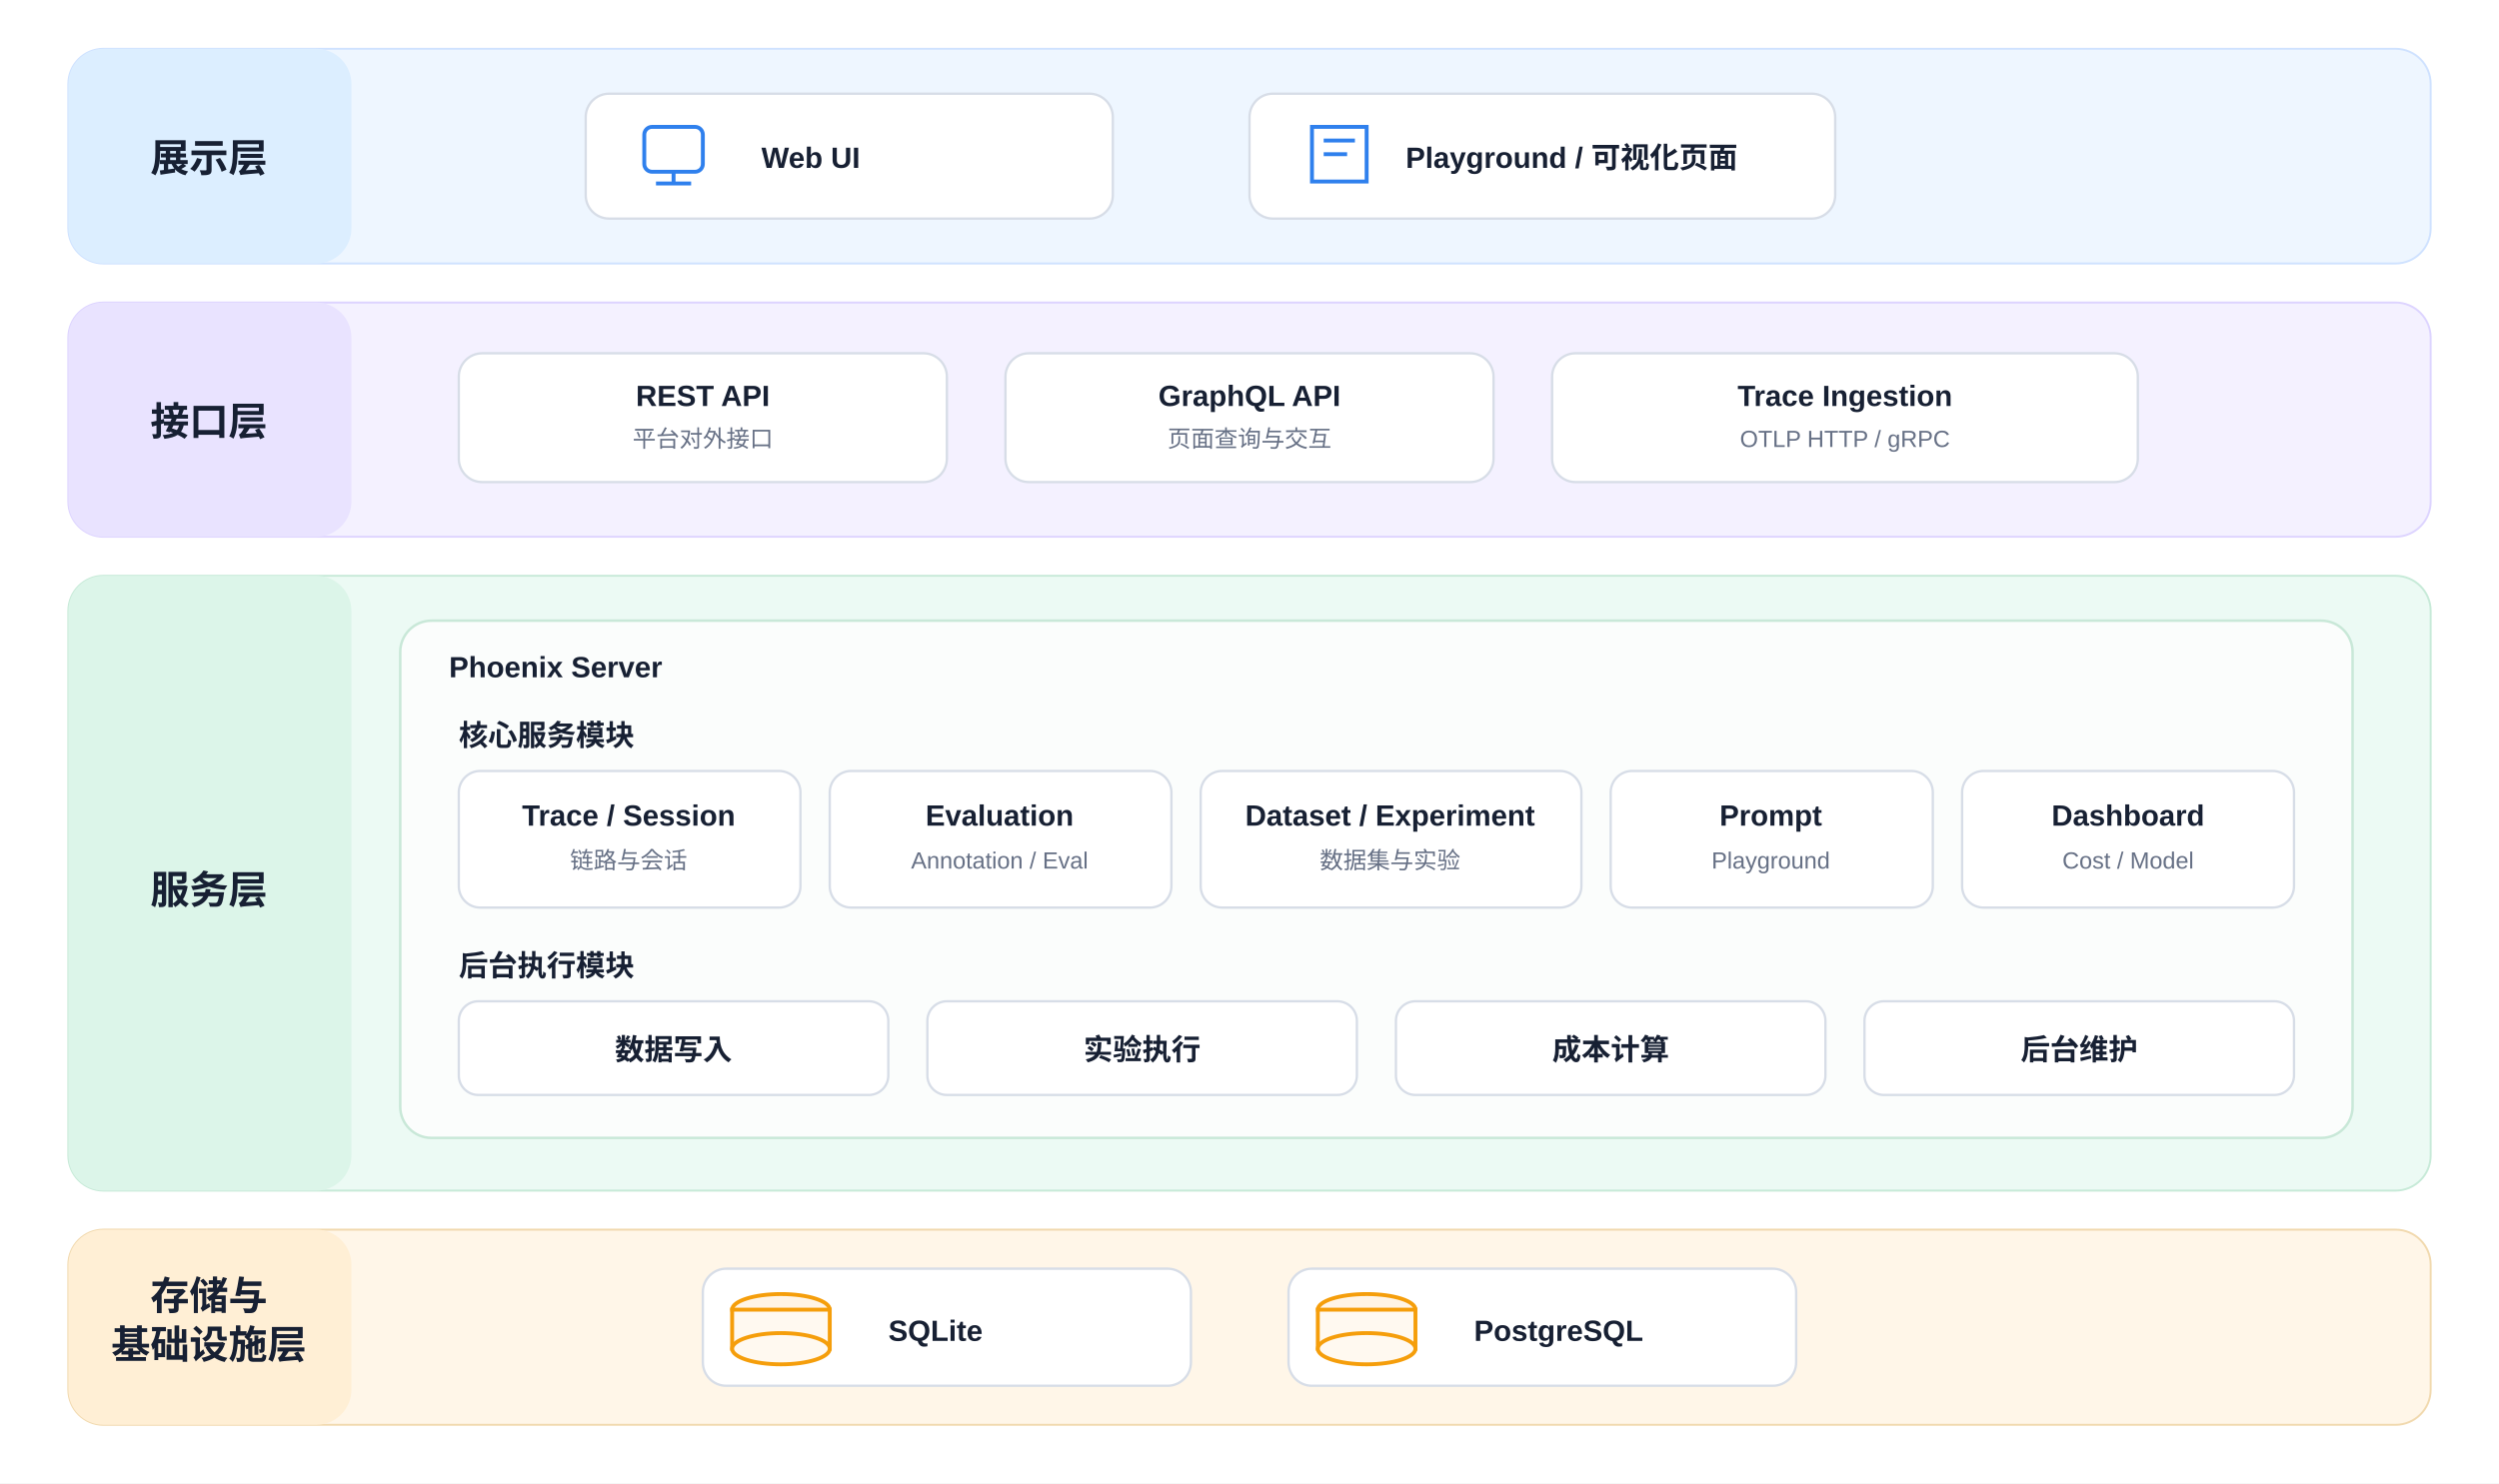
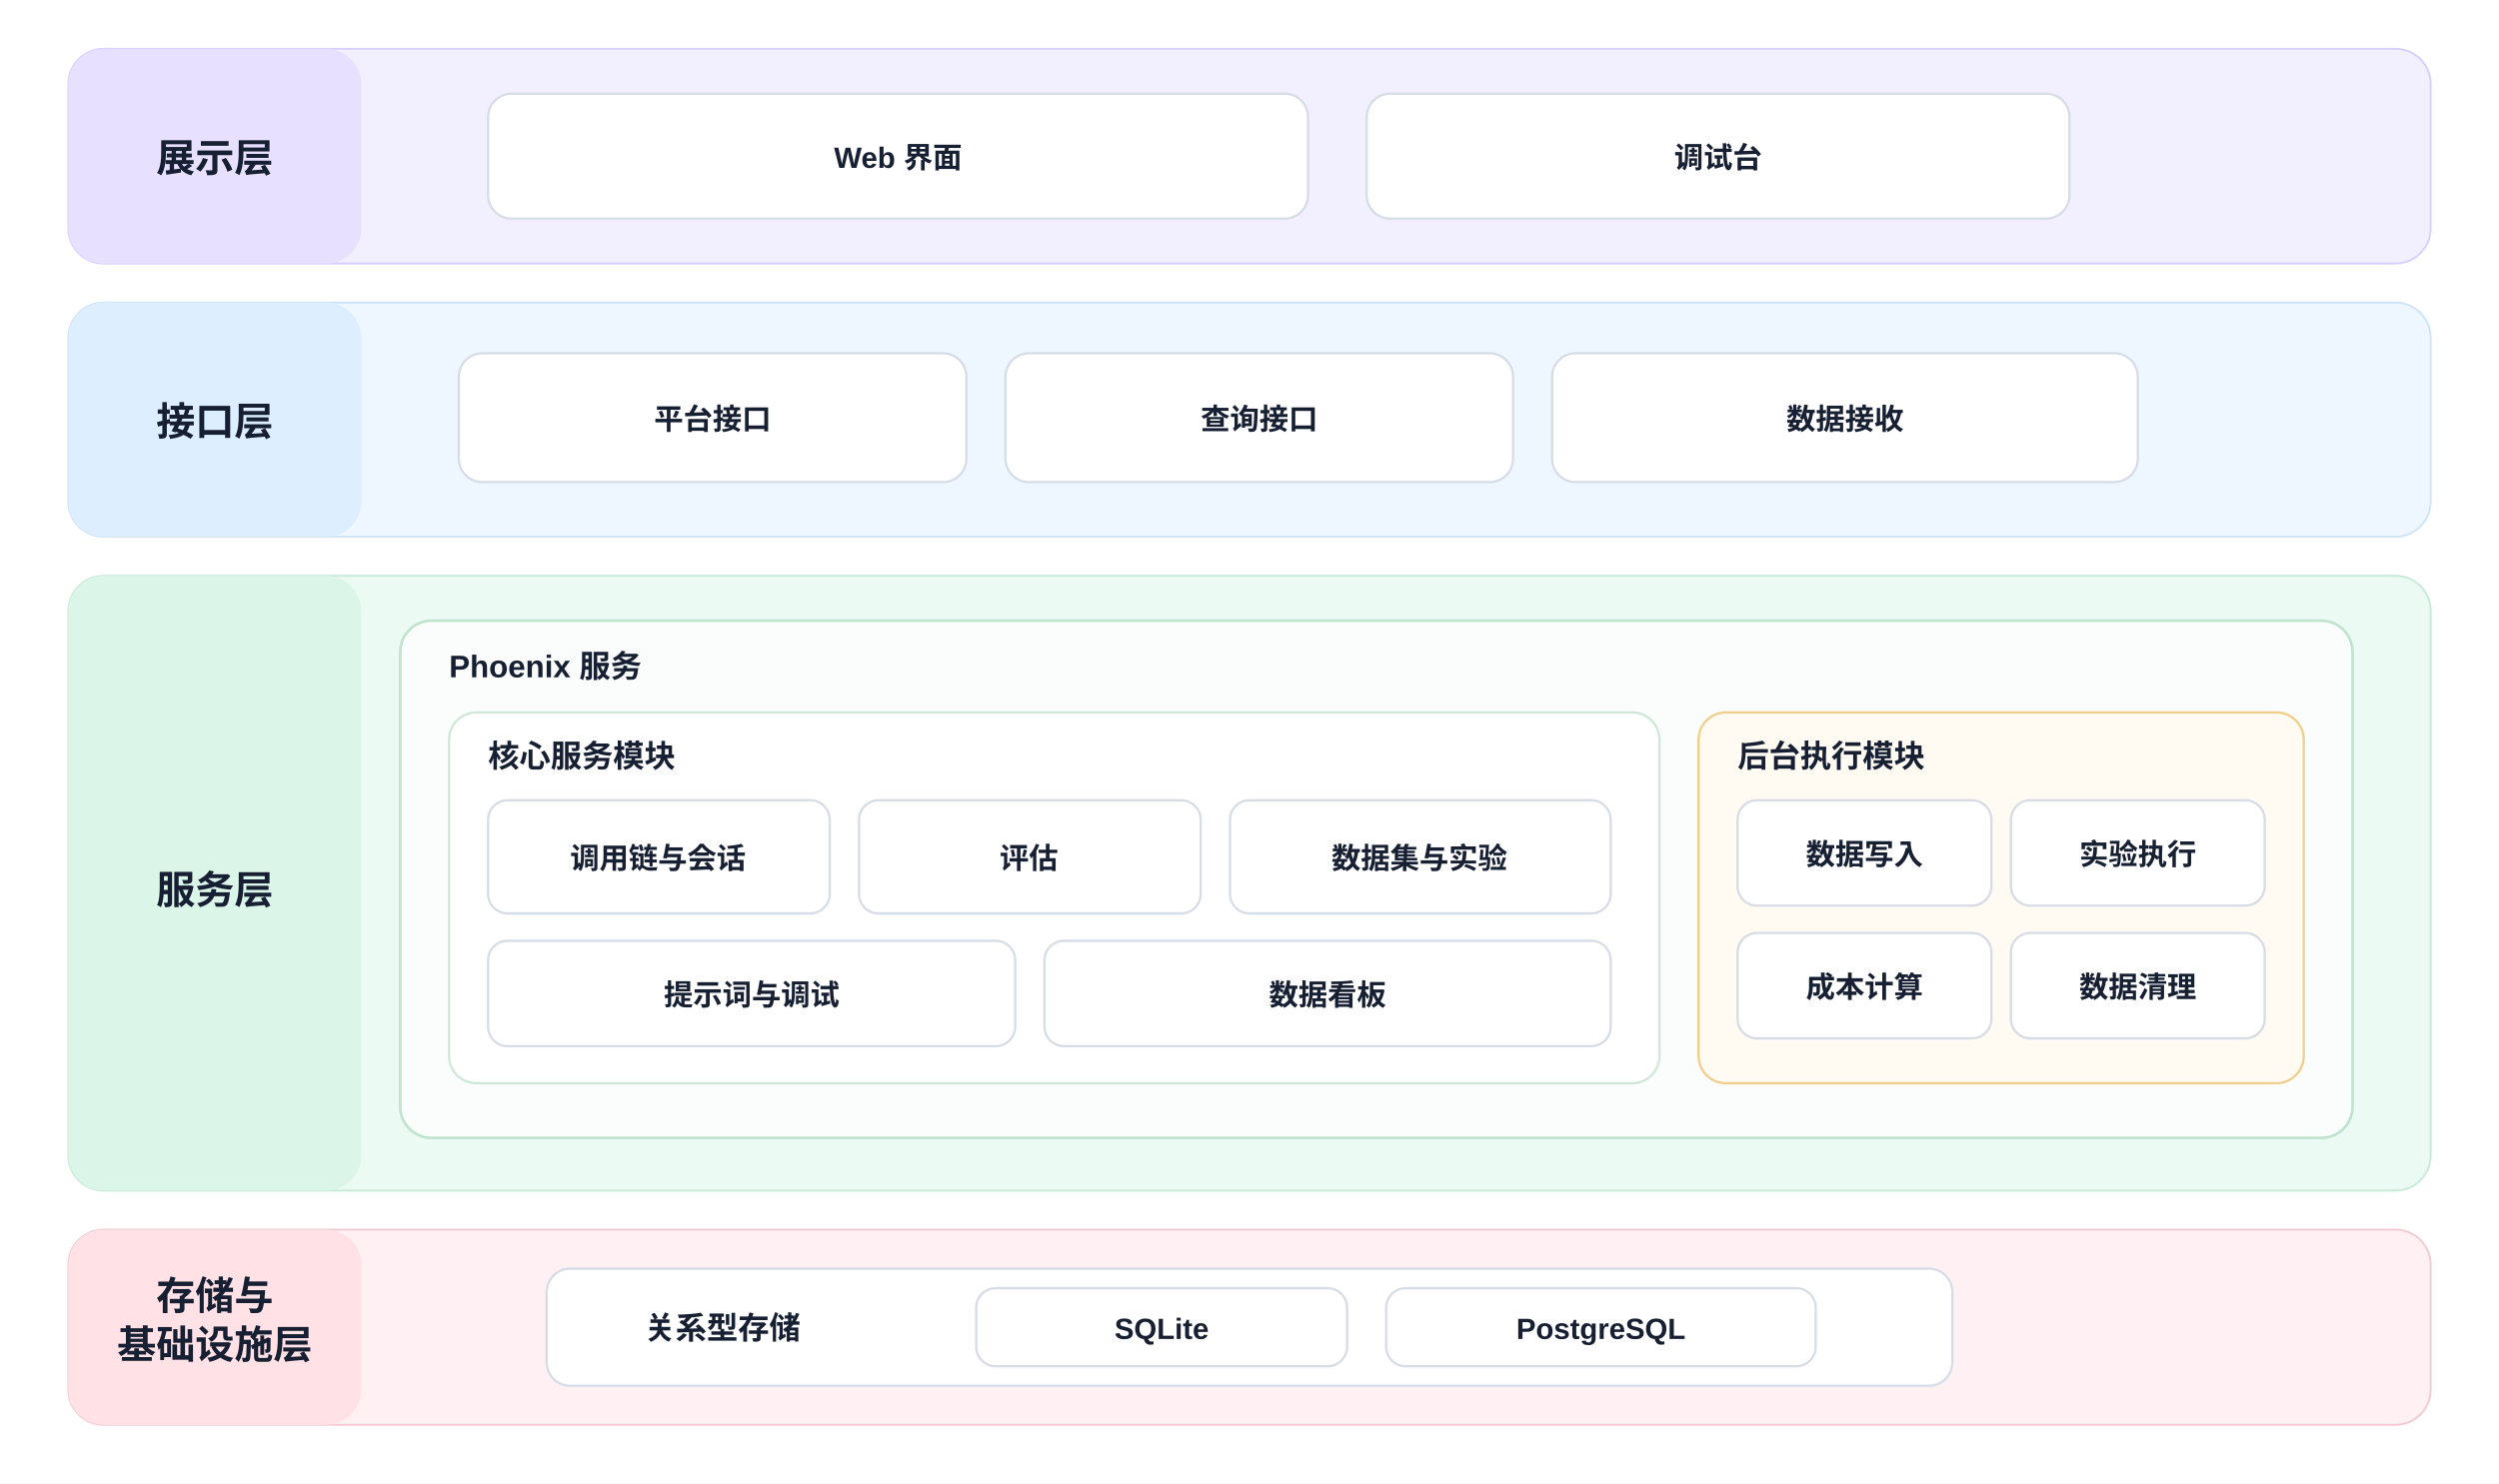
<svg xmlns="http://www.w3.org/2000/svg" width="1280" height="760" viewBox="0 0 1280 760">
  <defs>
    <style>
      text{font-family:Arial,"Microsoft YaHei",sans-serif;fill:#172033}
      .layer{font-size:20px;font-weight:700}
-       .group{font-size:15px;font-weight:700}
+       .group{font-size:16px;font-weight:700}
      .name{font-size:15px;font-weight:700}
-       .sub{font-size:12px;fill:#667085}
      .card{fill:#fff;stroke:#d7dde7;stroke-width:1.2}
-       .box{fill:#fbfdfc;stroke:#c9e8d8;stroke-width:1.3}
+       .service{fill:#fbfdfc;stroke:#bfe4d0;stroke-width:1.4}
+       .module{fill:#fff;stroke:#cfe8d8;stroke-width:1.2}
+       .bgmodule{fill:#fffaf2;stroke:#f0cf8d;stroke-width:1.2}
    </style>
  </defs>
  <rect width="1280" height="760" fill="#fff" />
-   <rect x="35" y="25" width="1210" height="110" rx="18" fill="#eef6ff" stroke="#cfe2ff" />
-   <rect x="35" y="25" width="145" height="110" rx="18" fill="#dceeff" />
-   <text x="107" y="88" text-anchor="middle" class="layer">展示层</text>
-   <rect x="300" y="48" width="270" height="64" rx="12" class="card" />
-   <rect x="330" y="65" width="30" height="23" rx="4" fill="none" stroke="#2f80ed" stroke-width="2" />
-   <path d="M336 94h18M345 88v6" stroke="#2f80ed" stroke-width="2" />
-   <text x="390" y="86" class="name">Web UI</text>
-   <rect x="640" y="48" width="300" height="64" rx="12" class="card" />
-   <path d="M672 65h28v28h-28zM678 72h16M678 79h12" fill="none" stroke="#2f80ed" stroke-width="2" />
-   <text x="720" y="86" class="name">Playground / 可视化页面</text>
-   <rect x="35" y="155" width="1210" height="120" rx="18" fill="#f4f1ff" stroke="#ddd4ff" />
-   <rect x="35" y="155" width="145" height="120" rx="18" fill="#e9e3ff" />
-   <text x="107" y="223" text-anchor="middle" class="layer">接口层</text>
-   <rect x="235" y="181" width="250" height="66" rx="12" class="card" />
-   <text x="360" y="208" text-anchor="middle" class="name">REST API</text>
-   <text x="360" y="229" text-anchor="middle" class="sub">平台对外接口</text>
-   <rect x="515" y="181" width="250" height="66" rx="12" class="card" />
-   <text x="640" y="208" text-anchor="middle" class="name">GraphQL API</text>
-   <text x="640" y="229" text-anchor="middle" class="sub">页面查询与交互</text>
+   <rect x="35" y="25" width="1210" height="110" rx="18" fill="#f2efff" stroke="#d8d0ff" />
+   <rect x="35" y="25" width="150" height="110" rx="18" fill="#e7e0ff" />
+   <text x="110" y="88" text-anchor="middle" class="layer">展示层</text>
+   <rect x="250" y="48" width="420" height="64" rx="12" class="card" />
+   <text x="460" y="86" text-anchor="middle" class="name">Web 界面</text>
+   <rect x="700" y="48" width="360" height="64" rx="12" class="card" />
+   <text x="880" y="86" text-anchor="middle" class="name">调试台</text>
+   <rect x="35" y="155" width="1210" height="120" rx="18" fill="#eef7ff" stroke="#cfe4f7" />
+   <rect x="35" y="155" width="150" height="120" rx="18" fill="#dceeff" />
+   <text x="110" y="223" text-anchor="middle" class="layer">接口层</text>
+   <rect x="235" y="181" width="260" height="66" rx="12" class="card" />
+   <text x="365" y="220" text-anchor="middle" class="name">平台接口</text>
+   <rect x="515" y="181" width="260" height="66" rx="12" class="card" />
+   <text x="645" y="220" text-anchor="middle" class="name">查询接口</text>
  <rect x="795" y="181" width="300" height="66" rx="12" class="card" />
-   <text x="945" y="208" text-anchor="middle" class="name">Trace Ingestion</text>
-   <text x="945" y="229" text-anchor="middle" class="sub">OTLP HTTP / gRPC</text>
+   <text x="945" y="220" text-anchor="middle" class="name">数据接收</text>
  <rect x="35" y="295" width="1210" height="315" rx="18" fill="#ecfaf4" stroke="#c7ead8" />
-   <rect x="35" y="295" width="145" height="315" rx="18" fill="#dcf5e9" />
-   <text x="107" y="463" text-anchor="middle" class="layer">服务层</text>
-   <rect x="205" y="318" width="1000" height="265" rx="16" class="box" />
-   <text x="230" y="347" class="group">Phoenix Server</text>
-   <text x="235" y="382" class="group">核心服务模块</text>
-   <rect x="235" y="395" width="175" height="70" rx="11" class="card" />
-   <text x="322" y="423" text-anchor="middle" class="name">Trace / Session</text>
-   <text x="322" y="445" text-anchor="middle" class="sub">链路与会话</text>
-   <rect x="425" y="395" width="175" height="70" rx="11" class="card" />
-   <text x="512" y="423" text-anchor="middle" class="name">Evaluation</text>
-   <text x="512" y="445" text-anchor="middle" class="sub">Annotation / Eval</text>
-   <rect x="615" y="395" width="195" height="70" rx="11" class="card" />
-   <text x="712" y="423" text-anchor="middle" class="name">Dataset / Experiment</text>
-   <text x="712" y="445" text-anchor="middle" class="sub">数据集与实验</text>
-   <rect x="825" y="395" width="165" height="70" rx="11" class="card" />
-   <text x="907" y="423" text-anchor="middle" class="name">Prompt</text>
-   <text x="907" y="445" text-anchor="middle" class="sub">Playground</text>
-   <rect x="1005" y="395" width="170" height="70" rx="11" class="card" />
-   <text x="1090" y="423" text-anchor="middle" class="name">Dashboard</text>
-   <text x="1090" y="445" text-anchor="middle" class="sub">Cost / Model</text>
-   <text x="235" y="500" class="group">后台执行模块</text>
-   <rect x="235" y="513" width="220" height="48" rx="10" class="card" />
-   <text x="345" y="543" text-anchor="middle" class="name">数据写入</text>
-   <rect x="475" y="513" width="220" height="48" rx="10" class="card" />
-   <text x="585" y="543" text-anchor="middle" class="name">实验执行</text>
-   <rect x="715" y="513" width="220" height="48" rx="10" class="card" />
-   <text x="825" y="543" text-anchor="middle" class="name">成本计算</text>
-   <rect x="955" y="513" width="220" height="48" rx="10" class="card" />
-   <text x="1065" y="543" text-anchor="middle" class="name">后台维护</text>
-   <rect x="35" y="630" width="1210" height="100" rx="18" fill="#fff6e8" stroke="#f1d9ae" />
-   <rect x="35" y="630" width="145" height="100" rx="18" fill="#ffefd5" />
-   <text x="107" y="671" text-anchor="middle" class="layer">存储与</text>
-   <text x="107" y="696" text-anchor="middle" class="layer">基础设施层</text>
-   <rect x="360" y="650" width="250" height="60" rx="12" class="card" />
-   <ellipse cx="400" cy="671" rx="25" ry="8" fill="#fff4e5" stroke="#f59e0b" stroke-width="2" />
-   <rect x="375" y="671" width="50" height="20" fill="#fff9f0" stroke="#f59e0b" stroke-width="2" />
-   <ellipse cx="400" cy="691" rx="25" ry="8" fill="#fff9f0" stroke="#f59e0b" stroke-width="2" />
-   <text x="455" y="687" class="name">SQLite</text>
-   <rect x="660" y="650" width="260" height="60" rx="12" class="card" />
-   <ellipse cx="700" cy="671" rx="25" ry="8" fill="#fff4e5" stroke="#f59e0b" stroke-width="2" />
-   <rect x="675" y="671" width="50" height="20" fill="#fff9f0" stroke="#f59e0b" stroke-width="2" />
-   <ellipse cx="700" cy="691" rx="25" ry="8" fill="#fff9f0" stroke="#f59e0b" stroke-width="2" />
-   <text x="755" y="687" class="name">PostgreSQL</text>
+   <rect x="35" y="295" width="150" height="315" rx="18" fill="#dcf5e9" />
+   <text x="110" y="463" text-anchor="middle" class="layer">服务层</text>
+   <rect x="205" y="318" width="1000" height="265" rx="16" class="service" />
+   <text x="230" y="347" class="group">Phoenix 服务</text>
+   <rect x="230" y="365" width="620" height="190" rx="14" class="module" />
+   <text x="250" y="393" class="group">核心服务模块</text>
+   <rect x="250" y="410" width="175" height="58" rx="10" class="card" />
+   <text x="337" y="445" text-anchor="middle" class="name">调用链与会话</text>
+   <rect x="440" y="410" width="175" height="58" rx="10" class="card" />
+   <text x="527" y="445" text-anchor="middle" class="name">评估</text>
+   <rect x="630" y="410" width="195" height="58" rx="10" class="card" />
+   <text x="727" y="445" text-anchor="middle" class="name">数据集与实验</text>
+   <rect x="250" y="482" width="270" height="54" rx="10" class="card" />
+   <text x="385" y="515" text-anchor="middle" class="name">提示词与调试</text>
+   <rect x="535" y="482" width="290" height="54" rx="10" class="card" />
+   <text x="680" y="515" text-anchor="middle" class="name">数据看板</text>
+   <rect x="870" y="365" width="310" height="190" rx="14" class="bgmodule" />
+   <text x="890" y="393" class="group">后台执行模块</text>
+   <rect x="890" y="410" width="130" height="54" rx="10" class="card" />
+   <text x="955" y="443" text-anchor="middle" class="name">数据写入</text>
+   <rect x="1030" y="410" width="130" height="54" rx="10" class="card" />
+   <text x="1095" y="443" text-anchor="middle" class="name">实验执行</text>
+   <rect x="890" y="478" width="130" height="54" rx="10" class="card" />
+   <text x="955" y="511" text-anchor="middle" class="name">成本计算</text>
+   <rect x="1030" y="478" width="130" height="54" rx="10" class="card" />
+   <text x="1095" y="511" text-anchor="middle" class="name">数据清理</text>
+   <rect x="35" y="630" width="1210" height="100" rx="18" fill="#fff1f3" stroke="#f2cbd2" />
+   <rect x="35" y="630" width="150" height="100" rx="18" fill="#ffe1e6" />
+   <text x="110" y="671" text-anchor="middle" class="layer">存储与</text>
+   <text x="110" y="696" text-anchor="middle" class="layer">基础设施层</text>
+   <rect x="280" y="650" width="720" height="60" rx="12" class="card" />
+   <text x="330" y="686" class="group">关系型存储</text>
+   <rect x="500" y="660" width="190" height="40" rx="10" class="card" />
+   <text x="595" y="686" text-anchor="middle" class="name">SQLite</text>
+   <rect x="710" y="660" width="220" height="40" rx="10" class="card" />
+   <text x="820" y="686" text-anchor="middle" class="name">PostgreSQL</text>
</svg>
